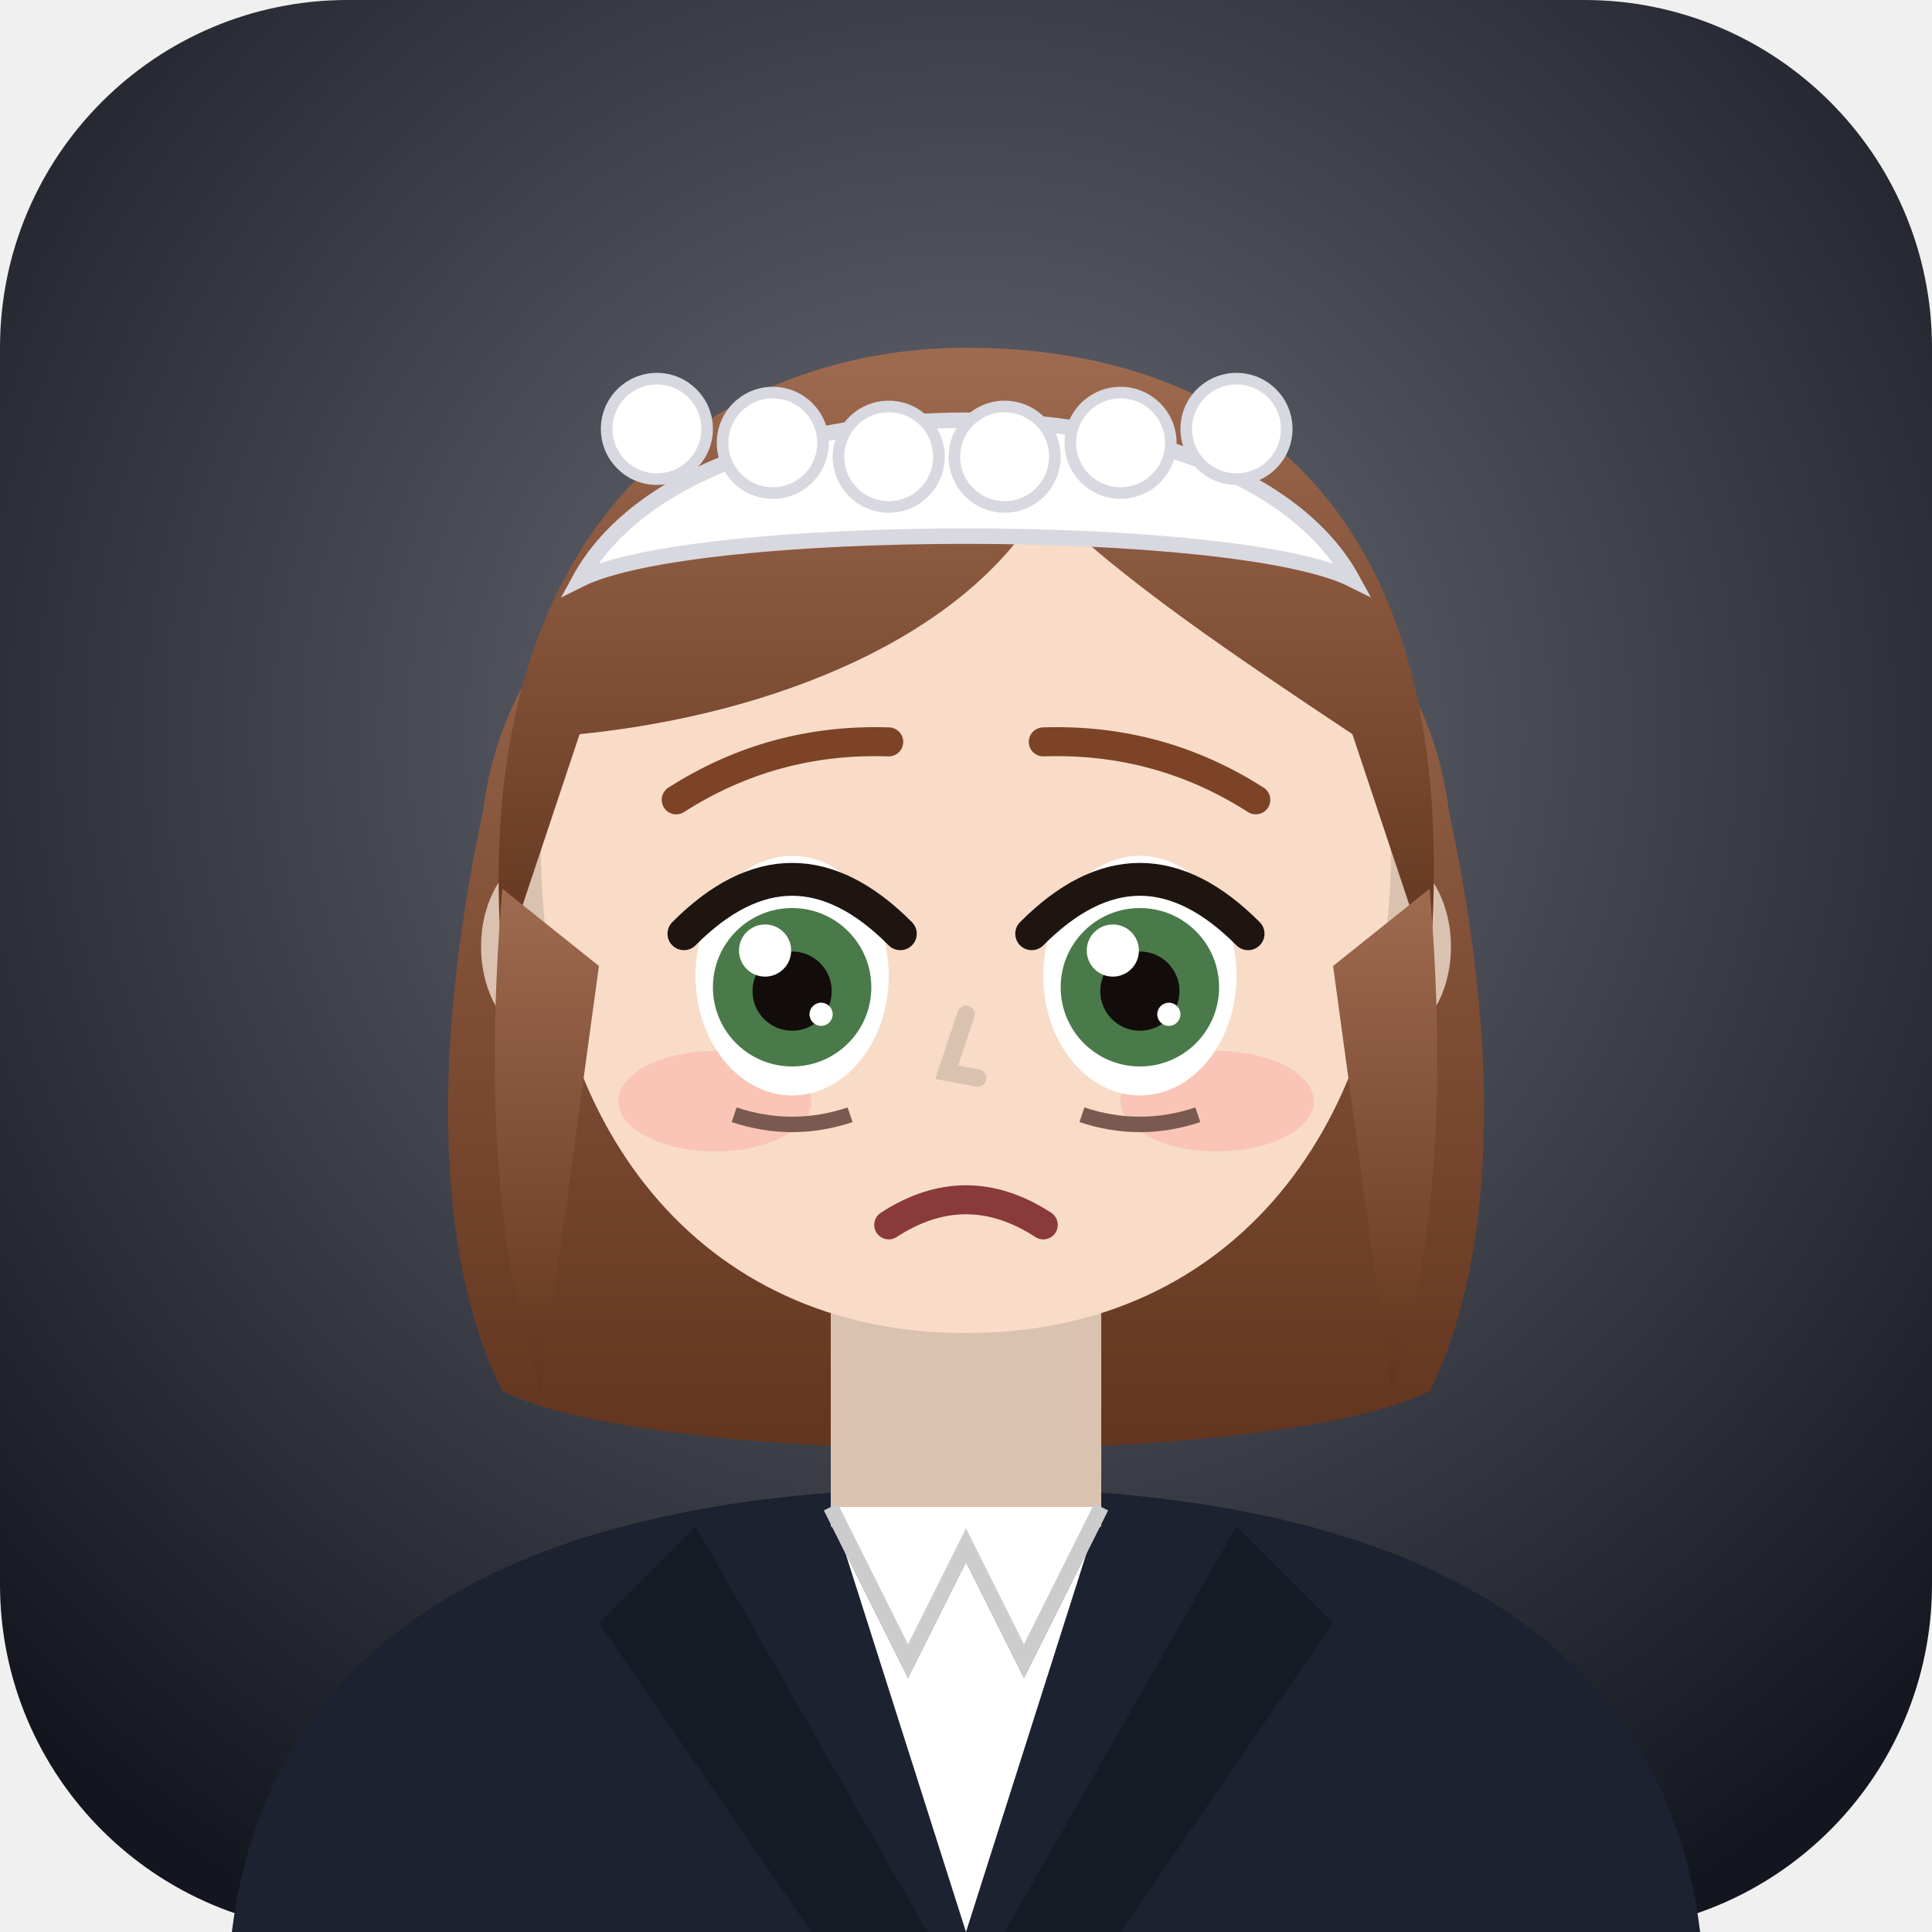
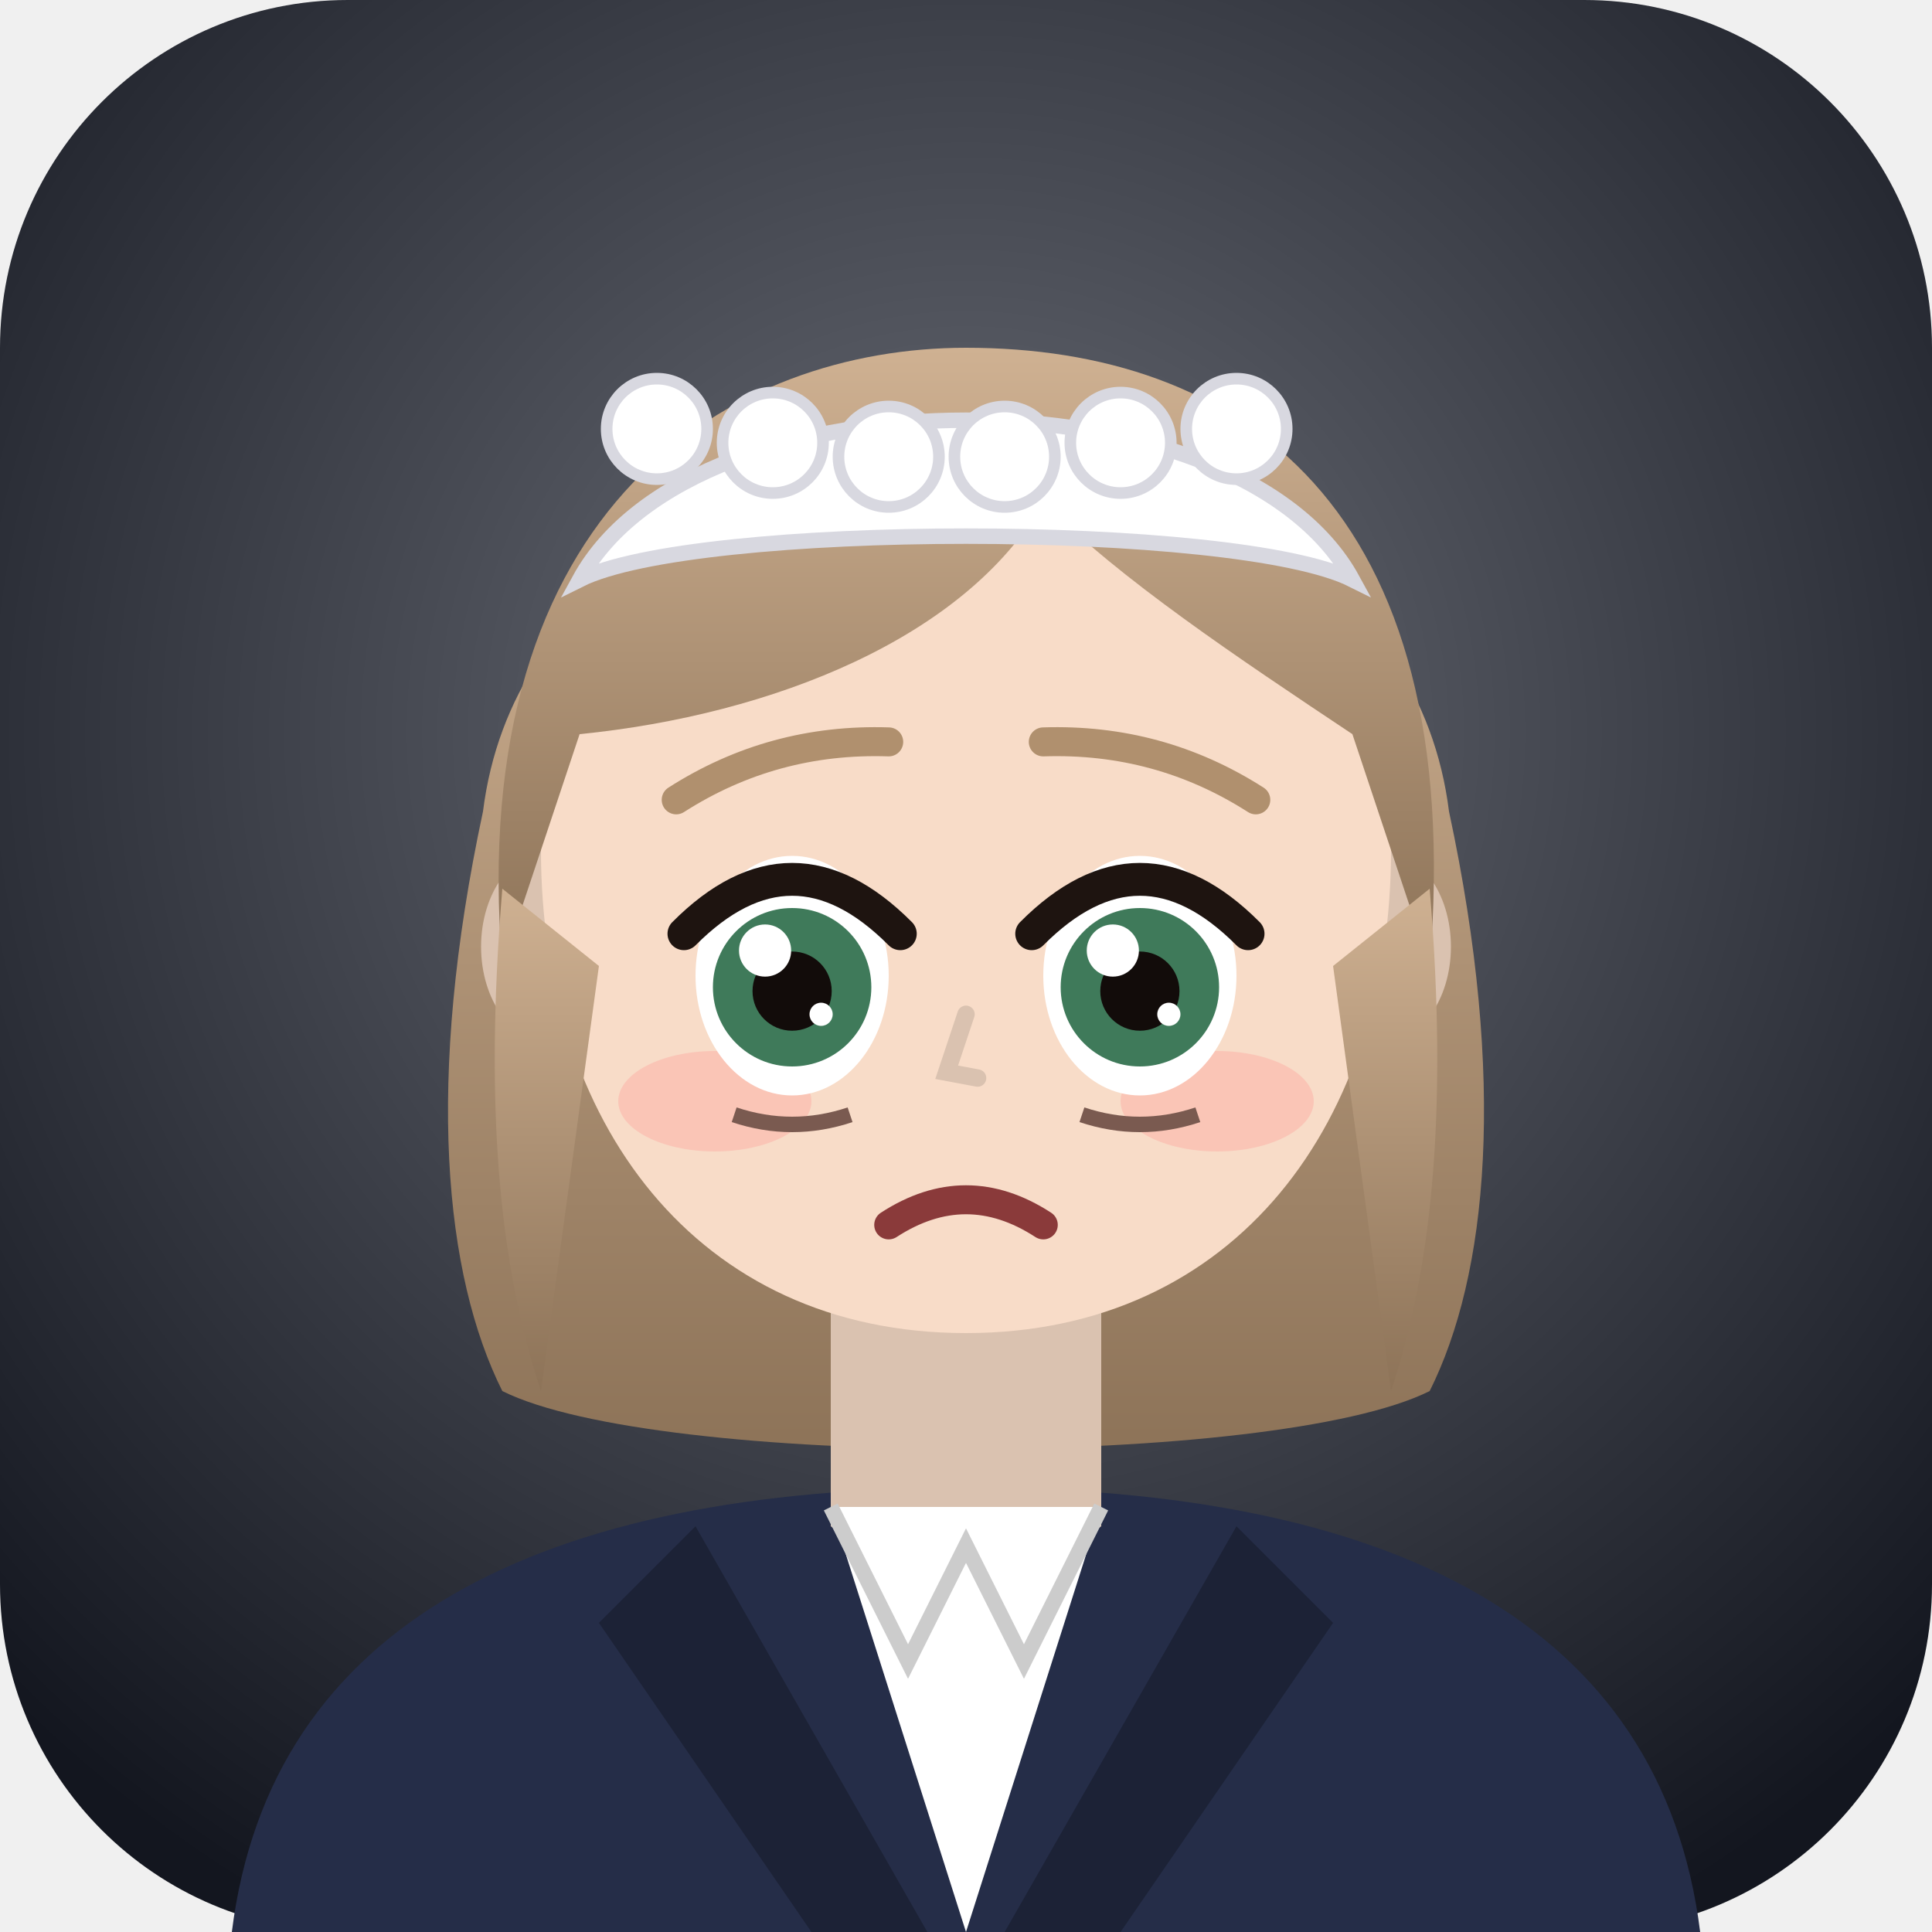
<svg xmlns="http://www.w3.org/2000/svg" class="oface" viewBox="0 0 100 100" width="256" height="256">
  <defs>
    <radialGradient id="fb" cx="50%" cy="38%" r="70%">
      <stop offset="0" stop-color="#6c6f78" />
      <stop offset="1" stop-color="#13161f" />
    </radialGradient>
    <linearGradient id="fh" x1="0" y1="0" x2="0" y2="1">
-       <stop offset="0" stop-color="#9f6b50" />
-       <stop offset="1" stop-color="#63351e" />
+       <stop offset="0" stop-color="#cfb192" />
+       <stop offset="1" stop-color="#8d7358" />
    </linearGradient>
  </defs>
  <rect width="100" height="100" rx="18" fill="url(#fb)" />
  <path d="M25 42 C22 56 23 66 26 72 C34 76 66 76 74 72 C77 66 78 56 75 42 C72 18 28 18 25 42 Z" fill="url(#fh)" />
-   <path d="M12 100 C14 84 28 77 50 77 C72 77 86 84 88 100 Z" fill="#1d2230" />
+   <path d="M12 100 C14 84 28 77 50 77 C72 77 86 84 88 100 Z" fill="#252d48" />
  <path d="M43 62 L57 62 L57 79 C53 82 47 82 43 79 Z" fill="#dac2b0" />
  <path d="M43 78 L50 100 L57 78 Z" fill="#ffffff" />
  <path d="M43 78 L47 86 L50 80 L53 86 L57 78" fill="#ffffff" stroke="#cccccc" stroke-width=".8" />
-   <path d="M36 79 L48 100 L42 100 L31 84 Z M64 79 L52 100 L58 100 L69 84 Z" fill="#161a24" />
+   <path d="M36 79 L48 100 L42 100 L31 84 Z M64 79 L52 100 L58 100 L69 84 Z" fill="#1c2236" />
  <ellipse cx="28.5" cy="49" rx="3.6" ry="5" fill="#dac2b0" />
  <ellipse cx="71.5" cy="49" rx="3.6" ry="5" fill="#dac2b0" />
  <path d="M28 44 C28 26 38 21 50 21 C62 21 72 26 72 44 C72 58 64 69 50 69 C36 69 28 58 28 44 Z" fill="#f8dcc8" />
  <ellipse cx="37" cy="57" rx="5" ry="2.6" fill="#ff8a8a" opacity="0.28" />
  <ellipse cx="63" cy="57" rx="5" ry="2.6" fill="#ff8a8a" opacity="0.28" />
  <ellipse cx="41" cy="50.5" rx="5" ry="6.2" fill="#fff" />
-   <circle cx="41" cy="51.1" r="4.1" fill="#4a7a4a" />
+   <circle cx="41" cy="51.1" r="4.1" fill="#3f7a5a" />
  <circle cx="41" cy="51.3" r="2.05" fill="#120c0a" />
  <circle cx="39.6" cy="49.2" r="1.35" fill="#fff" />
  <circle cx="42.5" cy="52.5" r=".6" fill="#fff" />
  <path d="M35.4 48.33 Q41 42.7 46.6 48.33" stroke="#1e1410" stroke-width="1.7" fill="none" stroke-linecap="round" />
  <path d="M38 57.7 Q41 58.7 44 57.7" stroke="#7a5a50" stroke-width=".8" fill="none" />
  <ellipse cx="59" cy="50.5" rx="5" ry="6.2" fill="#fff" />
-   <circle cx="59" cy="51.1" r="4.1" fill="#4a7a4a" />
+   <circle cx="59" cy="51.1" r="4.1" fill="#3f7a5a" />
  <circle cx="59" cy="51.3" r="2.05" fill="#120c0a" />
  <circle cx="57.6" cy="49.2" r="1.35" fill="#fff" />
  <circle cx="60.5" cy="52.5" r=".6" fill="#fff" />
  <path d="M53.4 48.33 Q59 42.7 64.6 48.33" stroke="#1e1410" stroke-width="1.7" fill="none" stroke-linecap="round" />
  <path d="M56 57.7 Q59 58.7 62 57.7" stroke="#7a5a50" stroke-width=".8" fill="none" />
-   <path d="M35 41.4 Q40 38.2 46 38.4" stroke="#7c4326" stroke-width="1.5" fill="none" stroke-linecap="round" />
-   <path d="M54 38.4 Q60 38.2 65 41.4" stroke="#7c4326" stroke-width="1.5" fill="none" stroke-linecap="round" />
+   <path d="M35 41.4 Q40 38.2 46 38.4" stroke="#b0906e" stroke-width="1.5" fill="none" stroke-linecap="round" />
+   <path d="M54 38.4 Q60 38.2 65 41.4" stroke="#b0906e" stroke-width="1.5" fill="none" stroke-linecap="round" />
  <path d="M50 52.5 l-1 3 l1.6 .3" stroke="#dac2b0" stroke-width=".9" fill="none" stroke-linecap="round" />
  <path d="M46 63.4 Q50 60.8 54 63.4" stroke="#8a3a3a" stroke-width="1.5" fill="none" stroke-linecap="round" />
  <path d="M26 50 C24 26 38 18 50 18 C64 18 76 26 74 50 L70 38 C64 34 58 30 54 26 C50 33 40 37 30 38 Z" fill="url(#fh)" />
  <path d="M26 46 C25 58 26 66 28 72 L31 50 Z M74 46 C75 58 74 66 72 72 L69 50 Z" fill="url(#fh)" />
  <path d="M30 30 C36 19 64 19 70 30 C64 27 36 27 30 30 Z" fill="#ffffff" stroke="#d8d8e0" stroke-width=".8" />
  <circle cx="34" cy="22.2" r="2.6" fill="#ffffff" stroke="#d8d8e0" stroke-width=".6" />
  <circle cx="40" cy="22.92" r="2.6" fill="#ffffff" stroke="#d8d8e0" stroke-width=".6" />
  <circle cx="46" cy="23.64" r="2.6" fill="#ffffff" stroke="#d8d8e0" stroke-width=".6" />
  <circle cx="52" cy="23.64" r="2.6" fill="#ffffff" stroke="#d8d8e0" stroke-width=".6" />
  <circle cx="58" cy="22.92" r="2.6" fill="#ffffff" stroke="#d8d8e0" stroke-width=".6" />
  <circle cx="64" cy="22.2" r="2.6" fill="#ffffff" stroke="#d8d8e0" stroke-width=".6" />
</svg>
